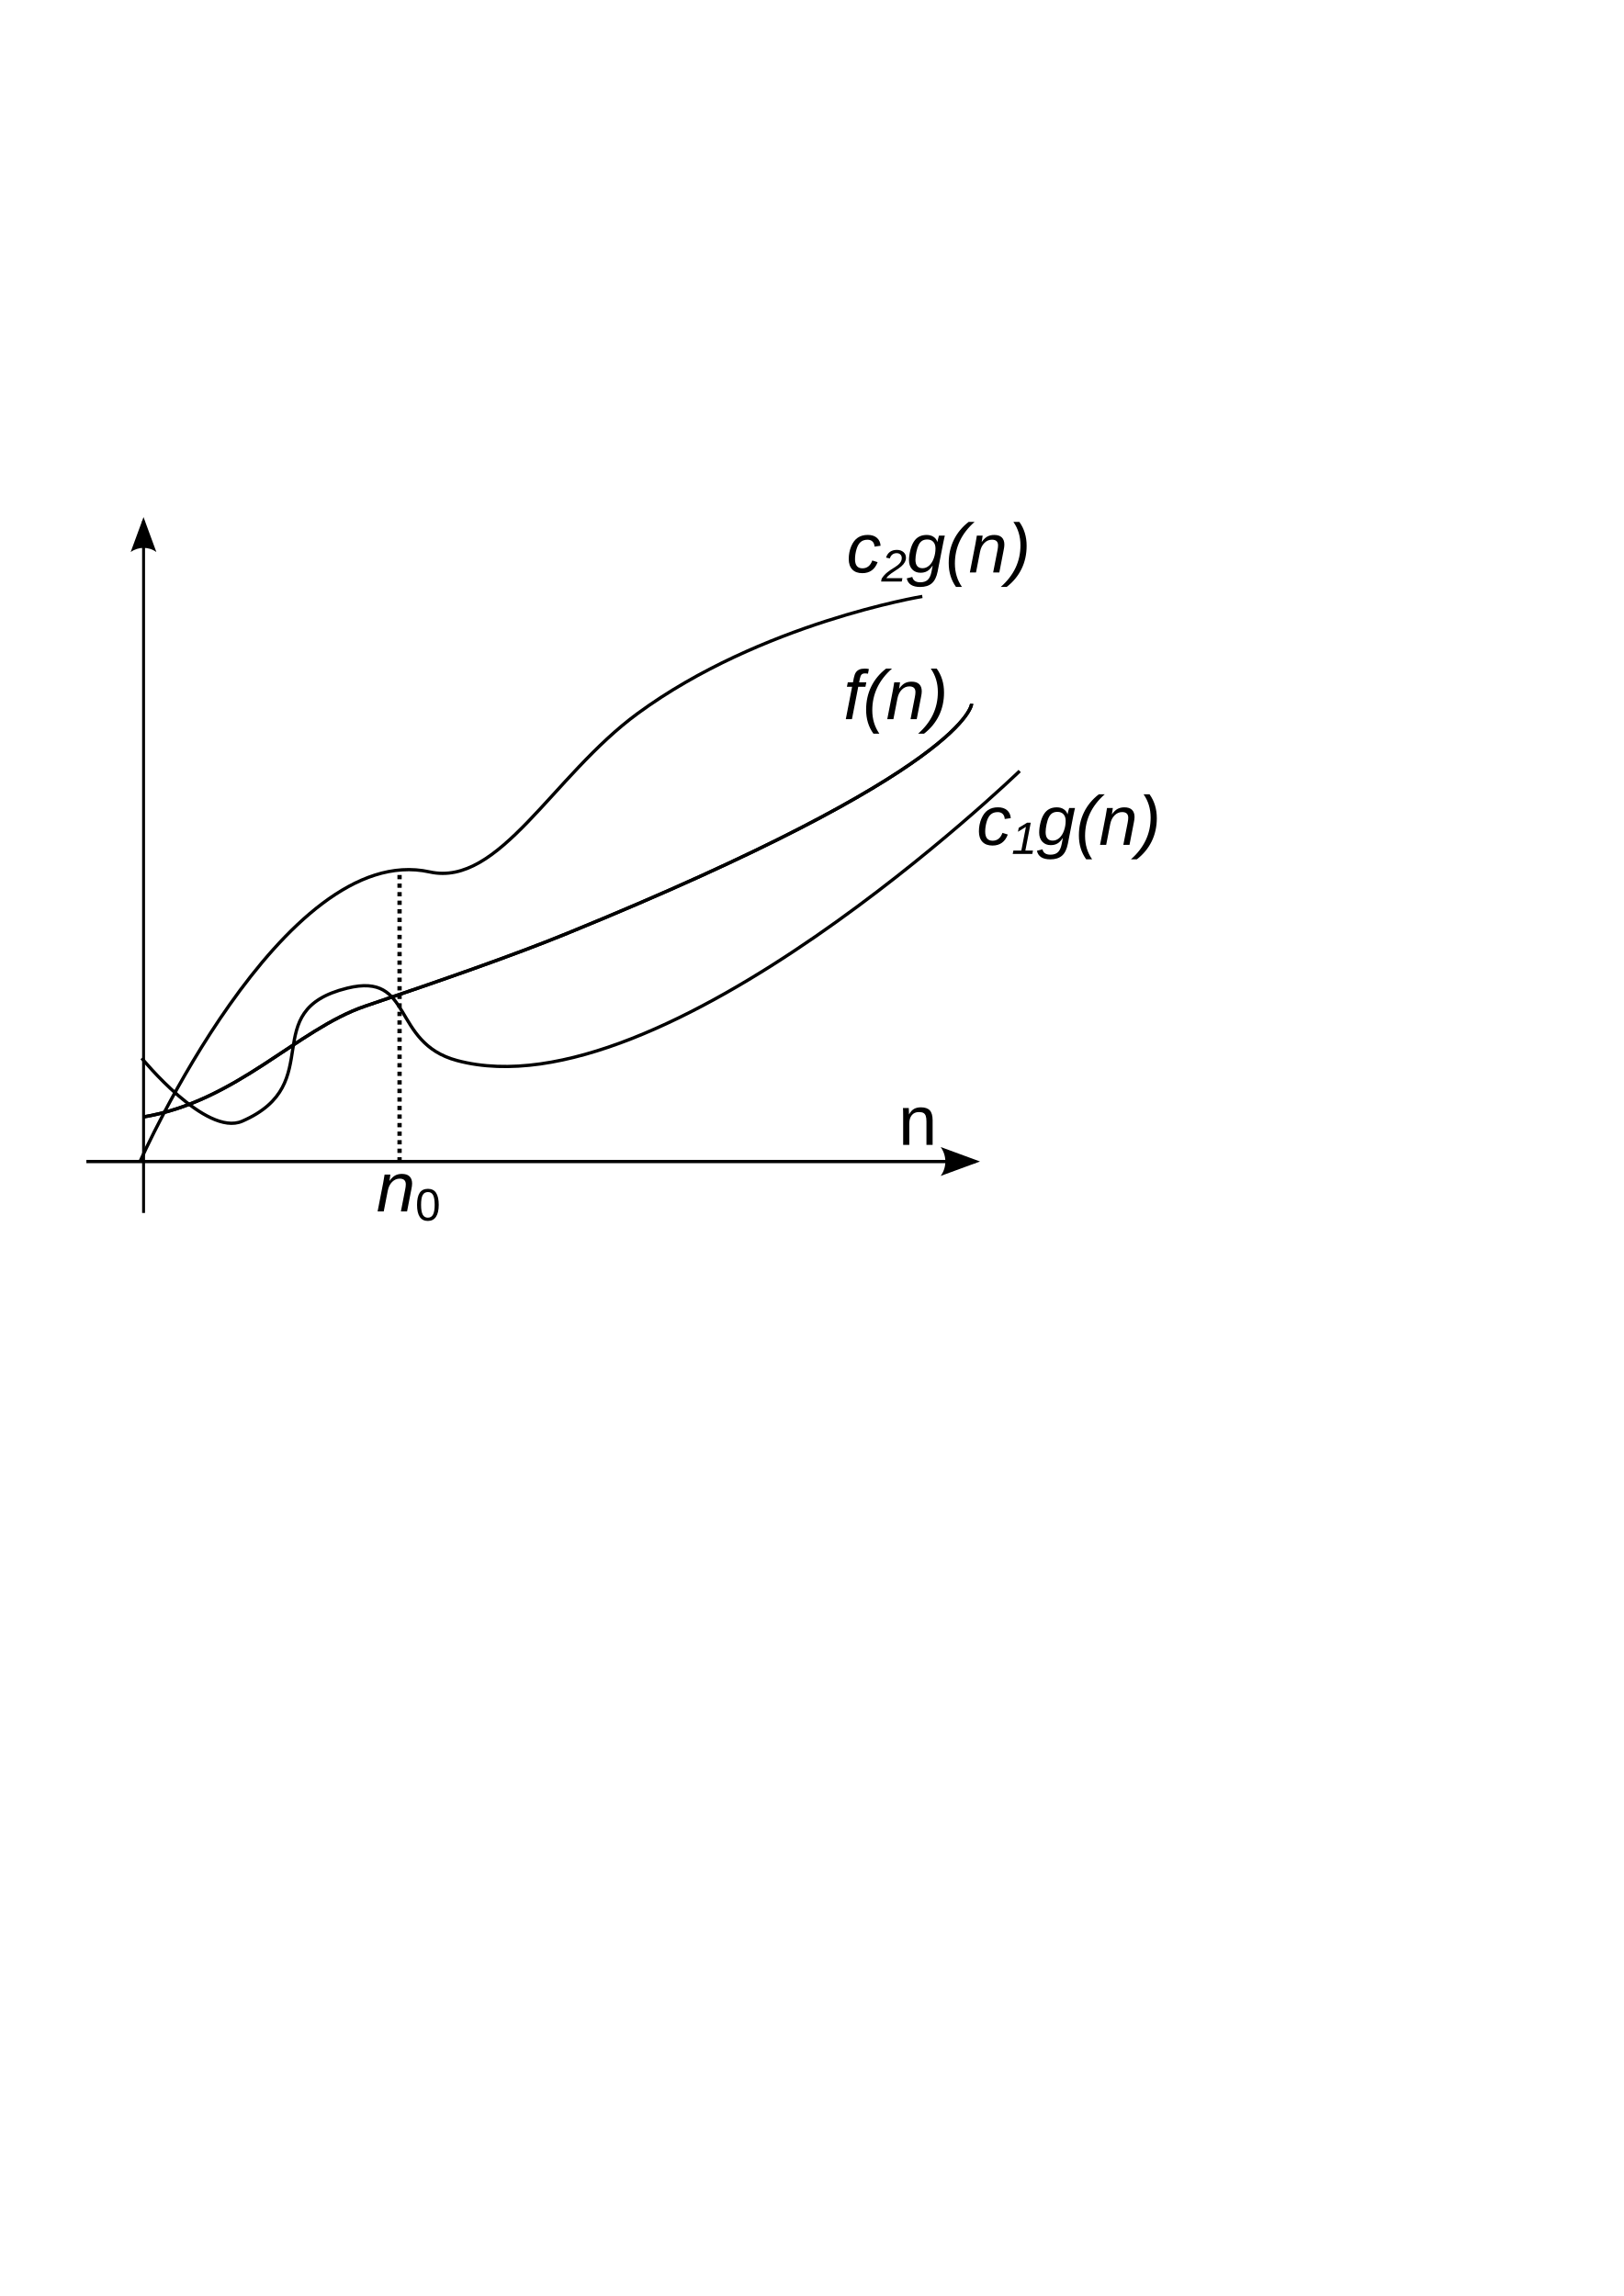
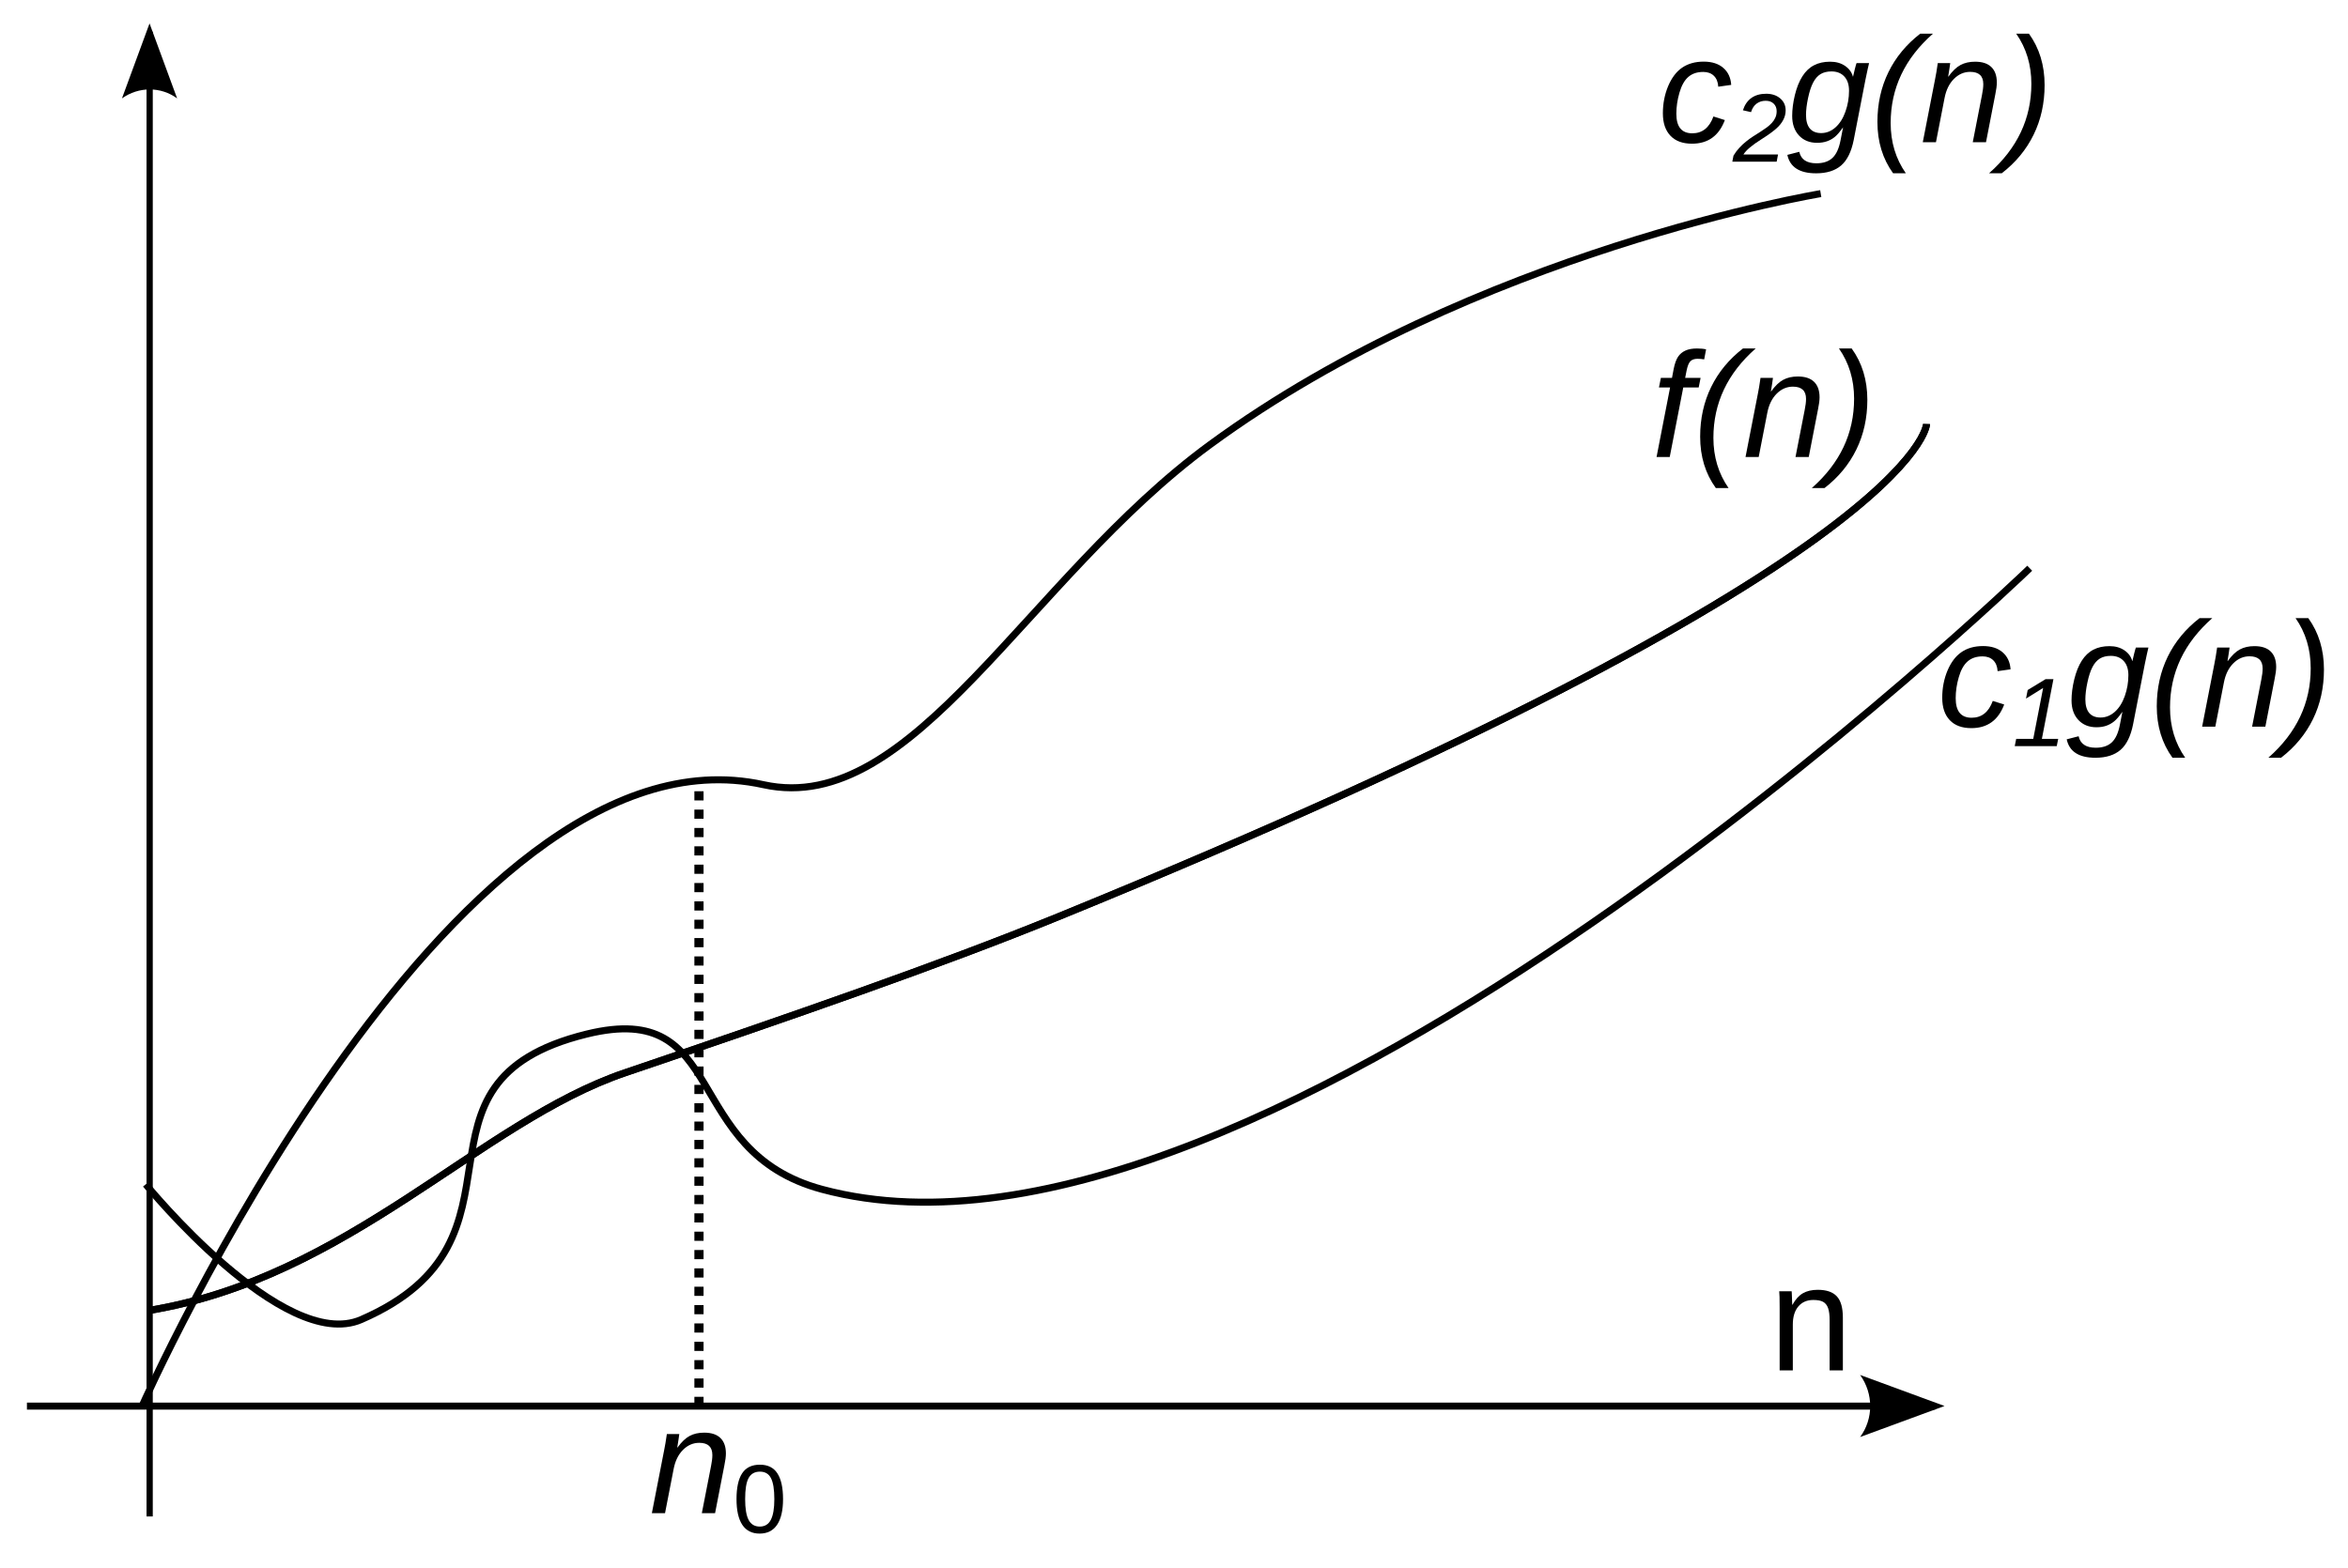
- <svg xmlns="http://www.w3.org/2000/svg" xmlns:ns1="http://www.openswatchbook.org/uri/2009/osb" width="744.094" height="1052.362" id="svg2" version="1.1">
+ <svg xmlns="http://www.w3.org/2000/svg" xmlns:ns1="http://www.openswatchbook.org/uri/2009/osb" width="501.43" height="334.897" id="svg2" version="1.1">
  <defs id="defs4">
-     <marker orient="auto" refY="0.0" refX="0.0" id="Arrow2Mend" style="overflow:visible;">
-       <path id="path5204" style="font-size:12.0;fill-rule:evenodd;stroke-width:0.625;stroke-linejoin:round;" d="M 8.719,4.034 L -2.207,0.016 L 8.719,-4.002 C 6.973,-1.63 6.983,1.616 8.719,4.034 z " transform="scale(0.6) rotate(180) translate(0,0)" />
+     <marker orient="auto" refY="0" refX="0" id="Arrow2Mend" style="overflow:visible">
+       <path id="path5204" style="font-size:12px;fill-rule:evenodd;stroke-width:0.625;stroke-linejoin:round" d="M 8.719,4.034 -2.207,0.016 8.719,-4.002 c -1.745,2.372 -1.735,5.617 -6e-7,8.035 z" transform="scale(-0.6,-0.6)" />
    </marker>
-     <marker orient="auto" refY="0.0" refX="0.0" id="Arrow1Sstart" style="overflow:visible">
-       <path id="path5189" d="M 0.0,0.0 L 5.0,-5.0 L -12.5,0.0 L 5.0,5.0 L 0.0,0.0 z " style="fill-rule:evenodd;stroke:#000000;stroke-width:1.0pt;marker-start:none" transform="scale(0.2) translate(6,0)" />
+     <marker orient="auto" refY="0" refX="0" id="Arrow1Sstart" style="overflow:visible">
+       <path id="path5189" d="M 0,0 5,-5 -12.5,0 5,5 0,0 z" style="fill-rule:evenodd;stroke:#000000;stroke-width:1pt;marker-start:none" transform="matrix(0.2,0,0,0.2,1.2,0)" />
    </marker>
-     <marker orient="auto" refY="0.0" refX="0.0" id="Arrow1Mstart" style="overflow:visible">
-       <path id="path5268" d="M 0.0,0.0 L 5.0,-5.0 L -12.5,0.0 L 5.0,5.0 L 0.0,0.0 z " style="fill-rule:evenodd;stroke:#000000;stroke-width:1.0pt;marker-start:none" transform="scale(0.4) translate(10,0)" />
+     <marker orient="auto" refY="0" refX="0" id="Arrow1Mstart" style="overflow:visible">
+       <path id="path5268" d="M 0,0 5,-5 -12.5,0 5,5 0,0 z" style="fill-rule:evenodd;stroke:#000000;stroke-width:1pt;marker-start:none" transform="matrix(0.4,0,0,0.4,4,0)" />
    </marker>
-     <marker orient="auto" refY="0.0" refX="0.0" id="Arrow2Lend" style="overflow:visible;">
-       <path id="path5283" style="font-size:12.0;fill-rule:evenodd;stroke-width:0.625;stroke-linejoin:round;" d="M 8.719,4.034 L -2.207,0.016 L 8.719,-4.002 C 6.973,-1.63 6.983,1.616 8.719,4.034 z " transform="scale(1.1) rotate(180) translate(1,0)" />
+     <marker orient="auto" refY="0" refX="0" id="Arrow2Lend" style="overflow:visible">
+       <path id="path5283" style="font-size:12px;fill-rule:evenodd;stroke-width:0.625;stroke-linejoin:round" d="M 8.719,4.034 -2.207,0.016 8.719,-4.002 c -1.745,2.372 -1.735,5.617 -6e-7,8.035 z" transform="matrix(-1.1,0,0,-1.1,-1.1,0)" />
    </marker>
-     <marker orient="auto" refY="0.0" refX="0.0" id="Arrow1Mend" style="overflow:visible;">
-       <path id="path5271" d="M 0.0,0.0 L 5.0,-5.0 L -12.5,0.0 L 5.0,5.0 L 0.0,0.0 z " style="fill-rule:evenodd;stroke:#000000;stroke-width:1.0pt;marker-start:none;" transform="scale(0.4) rotate(180) translate(10,0)" />
+     <marker orient="auto" refY="0" refX="0" id="Arrow1Mend" style="overflow:visible">
+       <path id="path5271" d="M 0,0 5,-5 -12.5,0 5,5 0,0 z" style="fill-rule:evenodd;stroke:#000000;stroke-width:1pt;marker-start:none" transform="matrix(-0.4,0,0,-0.4,-4,0)" />
    </marker>
-     <marker orient="auto" refY="0.0" refX="0.0" id="Arrow1Lend" style="overflow:visible;">
-       <path id="path5265" d="M 0.0,0.0 L 5.0,-5.0 L -12.5,0.0 L 5.0,5.0 L 0.0,0.0 z " style="fill-rule:evenodd;stroke:#000000;stroke-width:1.0pt;marker-start:none;" transform="scale(0.8) rotate(180) translate(12.5,0)" />
+     <marker orient="auto" refY="0" refX="0" id="Arrow1Lend" style="overflow:visible">
+       <path id="path5265" d="M 0,0 5,-5 -12.5,0 5,5 0,0 z" style="fill-rule:evenodd;stroke:#000000;stroke-width:1pt;marker-start:none" transform="matrix(-0.8,0,0,-0.8,-10,0)" />
    </marker>
    <linearGradient id="linearGradient5205" ns1:paint="solid">
      <stop style="stop-color:#055bfb;stop-opacity:1;" offset="0" id="stop5207" />
    </linearGradient>
    <marker orient="auto" refY="0" refX="0" id="Arrow2Lend-3" style="overflow:visible">
      <path id="path5283-1" style="font-size:12px;fill-rule:evenodd;stroke-width:0.625;stroke-linejoin:round" d="M 8.719,4.034 -2.207,0.016 8.719,-4.002 c -1.745,2.372 -1.735,5.617 -6e-7,8.035 z" transform="matrix(-1.1,0,0,-1.1,-1.1,0)" />
    </marker>
    <marker orient="auto" refY="0" refX="0" id="Arrow2Lend-6" style="overflow:visible">
      <path id="path5283-0" style="font-size:12px;fill-rule:evenodd;stroke-width:0.625;stroke-linejoin:round" d="M 8.719,4.034 -2.207,0.016 8.719,-4.002 c -1.745,2.372 -1.735,5.617 -6e-7,8.035 z" transform="matrix(-1.1,0,0,-1.1,-1.1,0)" />
    </marker>
    <marker orient="auto" refY="0" refX="0" id="marker4401" style="overflow:visible">
      <path id="path4403" style="font-size:12px;fill-rule:evenodd;stroke-width:0.625;stroke-linejoin:round" d="M 8.719,4.034 -2.207,0.016 8.719,-4.002 c -1.745,2.372 -1.735,5.617 -6e-7,8.035 z" transform="matrix(-1.1,0,0,-1.1,-1.1,0)" />
    </marker>
  </defs>
-   <g id="layer3">
+   <g id="layer3" transform="translate(-33.83459,-232.0121)">
    <path style="fill:none;stroke:#000000;stroke-width:1.333;stroke-linecap:butt;stroke-linejoin:miter;stroke-miterlimit:4;stroke-opacity:1;stroke-dasharray:none;marker-start:none;marker-end:url(#Arrow2Lend)" d="m 65.794,555.955 0,-317.173" id="path3164" />
    <path style="fill:none;stroke:#000000;stroke-width:1.5;stroke-linecap:butt;stroke-linejoin:miter;stroke-miterlimit:4;stroke-opacity:1;stroke-dasharray:none;marker-start:none;marker-end:url(#Arrow2Lend)" d="m 39.585,532.385 407.526,0" id="path3164-6" />
    <text xml:space="preserve" style="font-size:32px;font-style:normal;font-variant:normal;font-weight:normal;font-stretch:normal;line-height:125%;letter-spacing:0px;word-spacing:0px;fill:#000000;fill-opacity:1;stroke:none;font-family:Arial;-inkscape-font-specification:Arial" x="411.673" y="524.758" id="text4450-3">
      <tspan id="tspan4452-12" x="411.673" y="524.758">n<tspan style="font-size:65.001%;baseline-shift:sub" id="tspan4454-0" />
      </tspan>
    </text>
  </g>
-   <g id="layer1">
+   <g id="layer1" transform="translate(-33.83459,-232.0121)">
    <text xml:space="preserve" style="font-size:18px;font-style:normal;font-variant:normal;font-weight:normal;font-stretch:normal;text-indent:0;text-align:start;text-decoration:none;line-height:125%;letter-spacing:0px;word-spacing:0px;text-transform:none;direction:ltr;block-progression:tb;writing-mode:lr-tb;text-anchor:start;baseline-shift:baseline;color:#000000;fill:#000000;fill-opacity:1;fill-rule:nonzero;stroke:none;stroke-width:1px;marker:none;visibility:visible;display:inline;overflow:visible;enable-background:accumulate;font-family:Times New Roman;-inkscape-font-specification:'Times New Roman,'" x="356.582" y="154.111" id="text4792">
      <tspan id="tspan4794" x="356.582" y="154.111" />
    </text>
    <text xml:space="preserve" style="font-size:18px;font-style:normal;font-variant:normal;font-weight:normal;font-stretch:normal;text-indent:0;text-align:start;text-decoration:none;line-height:125%;letter-spacing:0px;word-spacing:0px;text-transform:none;direction:ltr;block-progression:tb;writing-mode:lr-tb;text-anchor:start;baseline-shift:baseline;color:#000000;fill:#000000;fill-opacity:1;fill-rule:nonzero;stroke:none;stroke-width:1px;marker:none;visibility:visible;display:inline;overflow:visible;enable-background:accumulate;font-family:Times New Roman;-inkscape-font-specification:'Times New Roman,'" x="828.249" y="-32.39" id="text6032">
      <tspan id="tspan6034" x="828.249" y="-32.39" />
    </text>
    <path style="fill:none;stroke:#000000;stroke-width:1.5;stroke-linecap:butt;stroke-linejoin:miter;stroke-miterlimit:4;stroke-opacity:1;stroke-dasharray:none" d="m 64.959,485.012 c 0,0 29.4,36.103 46.012,28.891 39.654,-17.216 6.171,-50.673 48.152,-60.992 30.563,-7.512 19.893,25.018 50.292,33.171 94.362,25.309 257.879,-132.685 257.879,-132.685" id="path4431" />
    <path style="fill:none;stroke:#000000;stroke-width:1.5;stroke-linecap:butt;stroke-linejoin:miter;stroke-miterlimit:4;stroke-opacity:1;stroke-dasharray:none" d="m 65.402,511.993 c 42.919,-6.961 70.891,-40.284 101.927,-50.82 35.091,-11.913 67.265,-23.022 92.541,-33.341 184.562,-75.351 185.395,-105.235 185.395,-105.235" id="path4448" />
    <text xml:space="preserve" style="font-size:32px;font-style:normal;font-variant:normal;font-weight:normal;font-stretch:normal;line-height:125%;letter-spacing:0px;word-spacing:0px;fill:#000000;fill-opacity:1;stroke:none;font-family:Arial;-inkscape-font-specification:Arial" x="172.512" y="555.256" id="text4450">
      <tspan id="tspan4452" x="172.512" y="555.256" style="font-style:italic;-inkscape-font-specification:Arial Italic">n<tspan style="font-size:65.001%;font-style:normal;baseline-shift:sub;-inkscape-font-specification:Arial" id="tspan4454">0</tspan>
      </tspan>
    </text>
    <path style="fill:none;stroke:#000000;stroke-width:1.96;stroke-linecap:butt;stroke-linejoin:miter;stroke-miterlimit:4;stroke-opacity:1;stroke-dasharray:1.96, 1.96;stroke-dashoffset:0" d="m 183.105,401.038 0,131.732" id="path4456" />
    <text xml:space="preserve" style="font-size:32px;font-style:normal;font-variant:normal;font-weight:normal;font-stretch:normal;line-height:125%;letter-spacing:0px;word-spacing:0px;fill:#000000;fill-opacity:1;stroke:none;font-family:Arial;-inkscape-font-specification:Arial" x="386.524" y="329.64" id="text4450-4">
      <tspan id="tspan4452-1" x="386.524" y="329.64" style="font-style:italic;-inkscape-font-specification:Arial Italic">f(n)</tspan>
    </text>
    <text xml:space="preserve" style="font-size:32px;font-style:normal;font-variant:normal;font-weight:normal;font-stretch:normal;line-height:125%;letter-spacing:0px;word-spacing:0px;fill:#000000;fill-opacity:1;stroke:none;font-family:Arial;-inkscape-font-specification:Arial" x="447.561" y="387.242" id="text4450-4-8">
-       <tspan id="tspan4452-1-8" x="447.561" y="387.242" style="font-style:italic;-inkscape-font-specification:Arial Italic">c<tspan style="font-size:65%;baseline-shift:sub" id="tspan4947">1</tspan>g(n)</tspan>
+       <tspan id="tspan4452-1-8" x="447.561" y="387.242" style="font-style:italic;-inkscape-font-specification:Arial Italic">c<tspan style="font-size:65.001%;baseline-shift:sub" id="tspan4947">1</tspan>g(n)</tspan>
    </text>
    <path id="path4866" d="m 65.402,511.993 c 42.919,-6.961 70.891,-40.284 101.927,-50.82 35.091,-11.913 67.265,-23.022 92.541,-33.341 184.562,-75.351 185.395,-105.235 185.395,-105.235" style="fill:none;stroke:#000000;stroke-width:1.5;stroke-linecap:butt;stroke-linejoin:miter;stroke-miterlimit:4;stroke-opacity:1;stroke-dasharray:none" />
-     <path style="fill:none;stroke:#000000;stroke-width:1.5;stroke-linecap:butt;stroke-linejoin:miter;stroke-opacity:1;stroke-miterlimit:4;stroke-dasharray:none" d="m 64.202,532.324 c 0,0 65.376,-147.528 132.685,-132.685 31.968,7.05 56.268,-43.982 95.335,-72.625 56.496,-41.422 130.443,-53.64 130.443,-53.64" id="path4945" />
+     <path style="fill:none;stroke:#000000;stroke-width:1.5;stroke-linecap:butt;stroke-linejoin:miter;stroke-miterlimit:4;stroke-opacity:1;stroke-dasharray:none" d="m 64.202,532.324 c 0,0 65.376,-147.528 132.685,-132.685 31.968,7.05 56.268,-43.982 95.335,-72.625 56.496,-41.422 130.443,-53.64 130.443,-53.64" id="path4945" />
    <text xml:space="preserve" style="font-size:32px;font-style:normal;font-variant:normal;font-weight:normal;font-stretch:normal;line-height:125%;letter-spacing:0px;word-spacing:0px;fill:#000000;fill-opacity:1;stroke:none;font-family:Arial;-inkscape-font-specification:Arial" x="387.905" y="262.395" id="text4450-4-8-7">
-       <tspan id="tspan4452-1-8-9" x="387.905" y="262.395" style="font-style:italic;-inkscape-font-specification:Arial Italic">c<tspan style="font-size:65%;baseline-shift:sub" id="tspan5080">2</tspan>g(n)</tspan>
+       <tspan id="tspan4452-1-8-9" x="387.905" y="262.395" style="font-style:italic;-inkscape-font-specification:Arial Italic">c<tspan style="font-size:65.001%;baseline-shift:sub" id="tspan5080">2</tspan>g(n)</tspan>
    </text>
  </g>
</svg>
